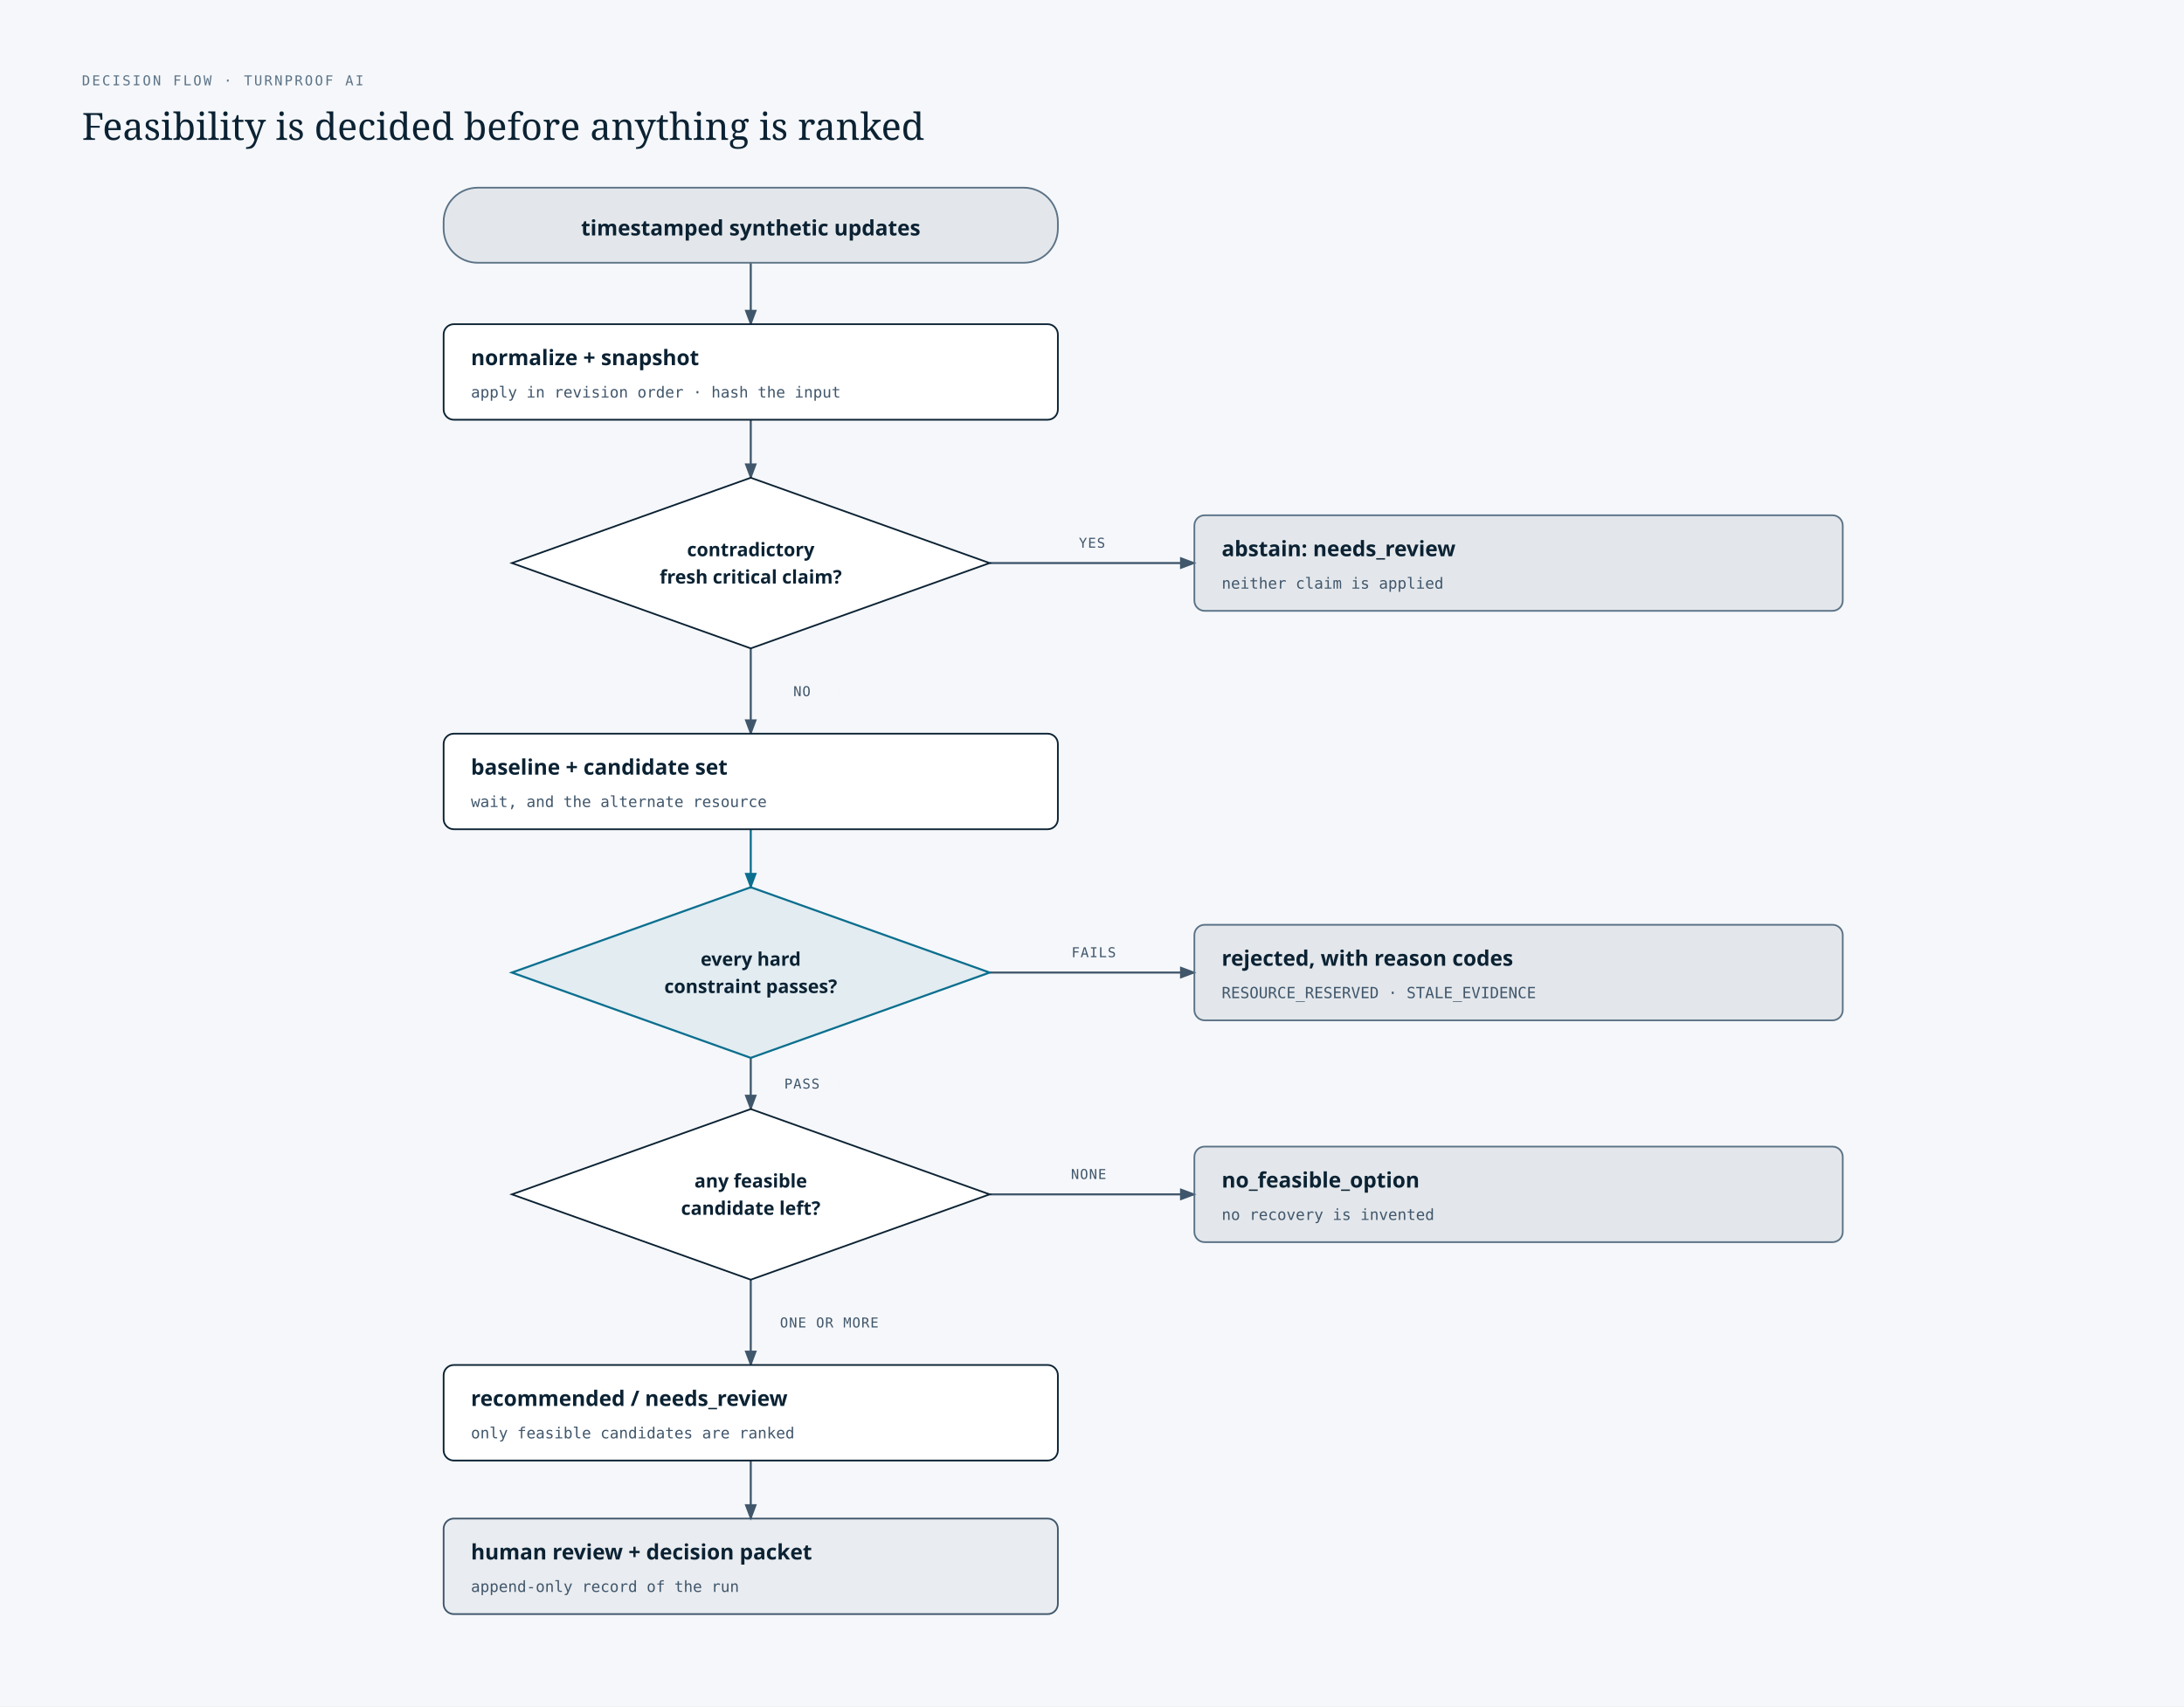
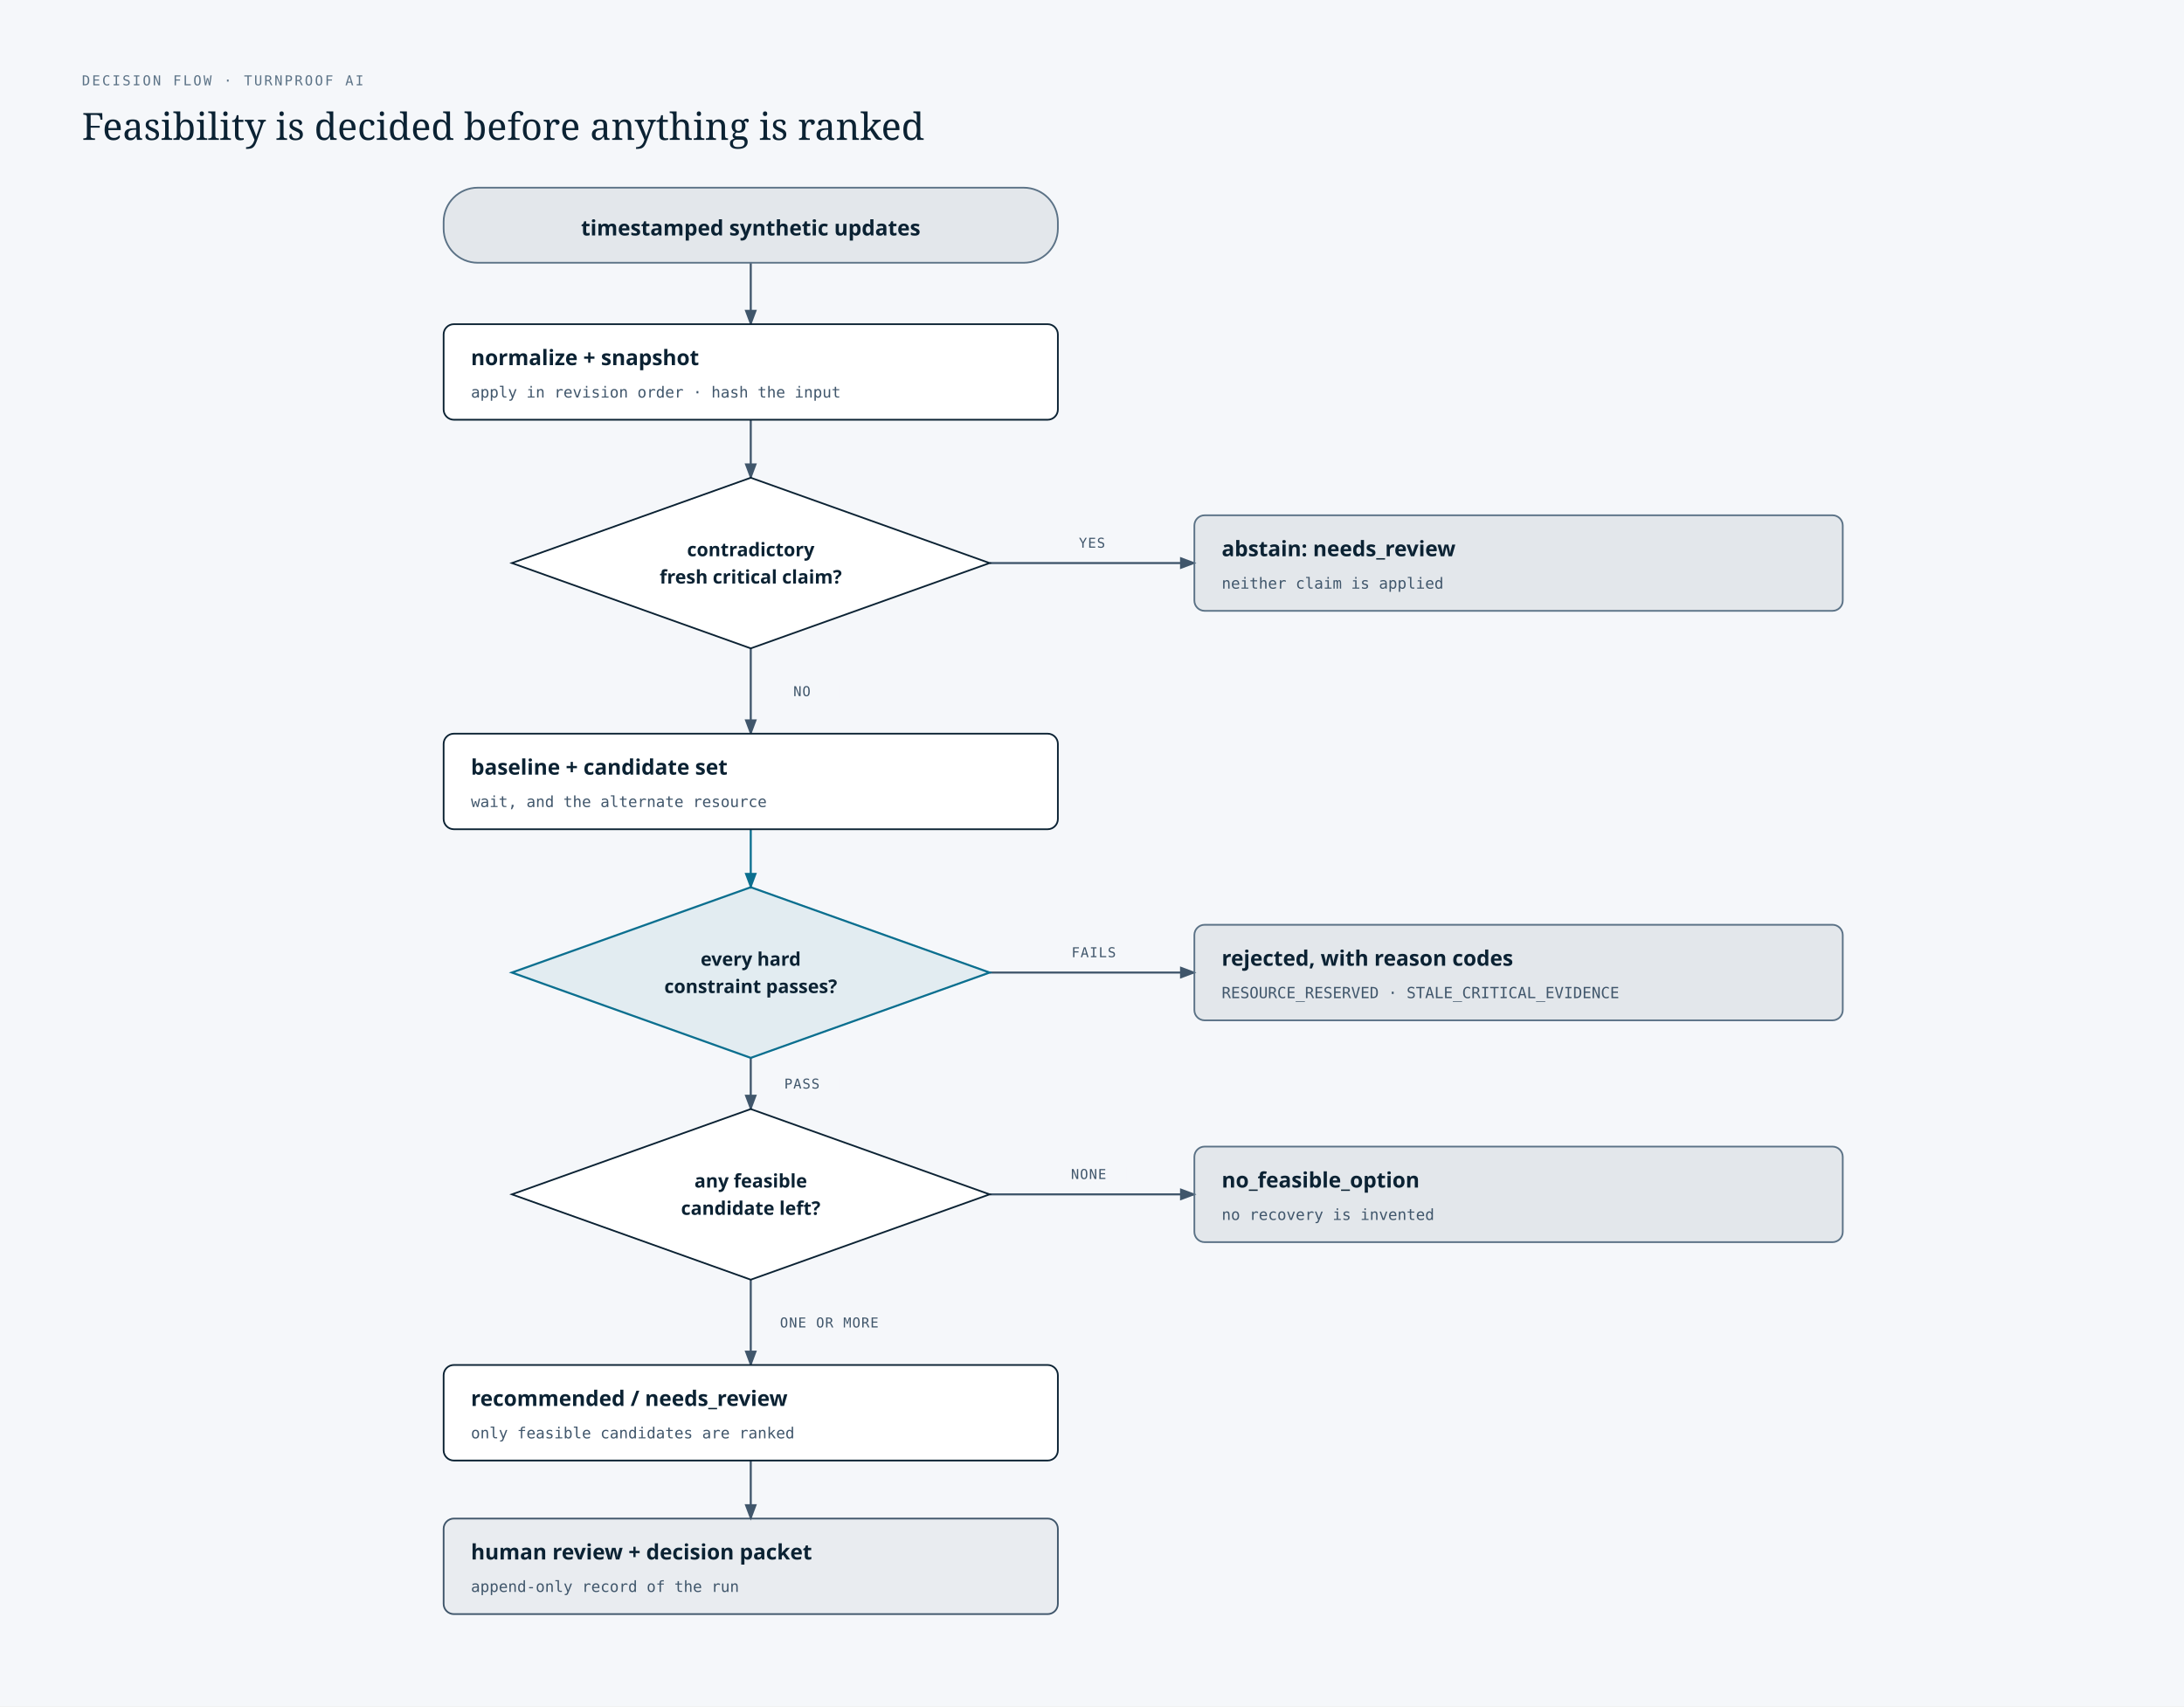
<svg xmlns="http://www.w3.org/2000/svg" viewBox="0 0 1280 1000" role="img" aria-labelledby="flow-title flow-desc" id="decision-flow-root">
  <defs>
    <style>#decision-flow-root .diagram-container { width: 100%; overflow-x: auto; }
      #decision-flow-root .diagram-container { overflow-x: visible; }
      #decision-flow-root .title { font-family: 'Instrument Serif', 'Noto Serif', Georgia, serif; font-size: 22px; fill: #0b2233; }
      #decision-flow-root .name { font-family: 'Geist', system-ui, sans-serif; font-size: 12.5px; font-weight: 600; fill: #0b2233; }
      #decision-flow-root .sub { font-family: 'Geist Mono', ui-monospace, monospace; font-size: 9px; fill: #40566b; }
      #decision-flow-root .lbl { font-family: 'Geist Mono', ui-monospace, monospace; font-size: 8px; letter-spacing: 0.06em; fill: #40566b; }
      #decision-flow-root .dtxt { font-family: 'Geist', system-ui, sans-serif; font-size: 11px; font-weight: 600; fill: #0b2233; }</style>
    <style>
            .eyebrow { font-family: 'Geist Mono', ui-monospace, monospace; font-size: 8px; font-weight: 500; letter-spacing: 0.14em; fill: #5b7286; }
            .title   { font-family: 'Instrument Serif', 'Noto Serif', Georgia, serif; font-size: 22px; fill: #0b2233; }
            .name    { font-family: 'Geist', system-ui, sans-serif; font-size: 12.5px; font-weight: 600; fill: #0b2233; }
            .sub     { font-family: 'Geist Mono', ui-monospace, monospace; font-size: 9px; fill: #40566b; }
            .lbl     { font-family: 'Geist Mono', ui-monospace, monospace; font-size: 8px; letter-spacing: 0.06em; fill: #40566b; }
            .dtxt    { font-family: 'Geist', system-ui, sans-serif; font-size: 11px; font-weight: 600; fill: #0b2233; }
          </style>
    <marker id="decision-flow-arrow" markerWidth="8" markerHeight="6" refX="7" refY="3" orient="auto">
      <polygon points="0 0, 8 3, 0 6" fill="#40566b" />
    </marker>
    <marker id="decision-flow-arrow-accent" markerWidth="8" markerHeight="6" refX="7" refY="3" orient="auto">
      <polygon points="0 0, 8 3, 0 6" fill="#0b6f8f" />
    </marker>
  </defs>
  <rect width="100%" height="100%" fill="#f5f7fa" />
  <text class="eyebrow" x="48" y="50">DECISION FLOW · TURNPROOF AI</text>
  <text class="title" x="48" y="82">Feasibility is decided before anything is ranked</text>
  <path d="M 440,154 V 190" fill="none" stroke="#40566b" stroke-width="1.2" marker-end="url(#decision-flow-arrow)" />
  <path d="M 440,246 V 280" fill="none" stroke="#40566b" stroke-width="1.2" marker-end="url(#decision-flow-arrow)" />
  <path d="M 580,330 H 700" fill="none" stroke="#40566b" stroke-width="1.2" marker-end="url(#decision-flow-arrow)" />
  <rect x="618" y="312" width="44" height="12" rx="2" fill="#f5f7fa" />
  <text class="lbl" x="640" y="321" text-anchor="middle">YES</text>
  <path d="M 440,380 V 430" fill="none" stroke="#40566b" stroke-width="1.2" marker-end="url(#decision-flow-arrow)" />
  <rect x="448" y="399" width="44" height="12" rx="2" fill="#f5f7fa" />
  <text class="lbl" x="470" y="408" text-anchor="middle">NO</text>
  <path d="M 440,486 V 520" fill="none" stroke="#0b6f8f" stroke-width="1.2" marker-end="url(#decision-flow-arrow-accent)" />
  <path d="M 580,570 H 700" fill="none" stroke="#40566b" stroke-width="1.2" marker-end="url(#decision-flow-arrow)" />
  <rect x="616" y="552" width="50" height="12" rx="2" fill="#f5f7fa" />
  <text class="lbl" x="641" y="561" text-anchor="middle">FAILS</text>
  <path d="M 440,620 V 650" fill="none" stroke="#40566b" stroke-width="1.2" marker-end="url(#decision-flow-arrow)" />
  <rect x="448" y="629" width="44" height="12" rx="2" fill="#f5f7fa" />
  <text class="lbl" x="470" y="638" text-anchor="middle">PASS</text>
  <path d="M 580,700 H 700" fill="none" stroke="#40566b" stroke-width="1.2" marker-end="url(#decision-flow-arrow)" />
  <rect x="616" y="682" width="44" height="12" rx="2" fill="#f5f7fa" />
  <text class="lbl" x="638" y="691" text-anchor="middle">NONE</text>
  <path d="M 440,750 V 800" fill="none" stroke="#40566b" stroke-width="1.2" marker-end="url(#decision-flow-arrow)" />
  <rect x="448" y="769" width="76" height="12" rx="2" fill="#f5f7fa" />
  <text class="lbl" x="486" y="778" text-anchor="middle">ONE OR MORE</text>
  <path d="M 440,856 V 890" fill="none" stroke="#40566b" stroke-width="1.2" marker-end="url(#decision-flow-arrow)" />
  <rect x="260" y="110" width="360" height="44" rx="20" fill="#40566b" fill-opacity="0.10" stroke="#5b7286" stroke-width="1" />
  <text class="name" x="440" y="138" text-anchor="middle">timestamped synthetic updates</text>
  <rect x="260" y="190" width="360" height="56" rx="6" fill="#ffffff" stroke="#0b2233" stroke-width="1" />
  <text class="name" x="276" y="214">normalize + snapshot</text>
  <text class="sub" x="276" y="233">apply in revision order · hash the input</text>
  <polygon points="440,280 580,330 440,380 300,330" fill="#ffffff" stroke="#0b2233" stroke-width="1" />
  <text class="dtxt" x="440" y="326" text-anchor="middle">contradictory</text>
  <text class="dtxt" x="440" y="342" text-anchor="middle">fresh critical claim?</text>
  <rect x="700" y="302" width="380" height="56" rx="6" fill="#40566b" fill-opacity="0.10" stroke="#5b7286" stroke-width="1" />
  <text class="name" x="716" y="326">abstain: needs_review</text>
  <text class="sub" x="716" y="345">neither claim is applied</text>
  <rect x="260" y="430" width="360" height="56" rx="6" fill="#ffffff" stroke="#0b2233" stroke-width="1" />
  <text class="name" x="276" y="454">baseline + candidate set</text>
  <text class="sub" x="276" y="473">wait, and the alternate resource</text>
  <polygon points="440,520 580,570 440,620 300,570" fill="#0b6f8f" fill-opacity="0.08" stroke="#0b6f8f" stroke-width="1.2" />
  <text class="dtxt" x="440" y="566" text-anchor="middle">every hard</text>
  <text class="dtxt" x="440" y="582" text-anchor="middle">constraint passes?</text>
  <rect x="700" y="542" width="380" height="56" rx="6" fill="#40566b" fill-opacity="0.10" stroke="#5b7286" stroke-width="1" />
  <text class="name" x="716" y="566">rejected, with reason codes</text>
-   <text class="sub" x="716" y="585">RESOURCE_RESERVED · STALE_EVIDENCE</text>
+   <text class="sub" x="716" y="585">RESOURCE_RESERVED · STALE_CRITICAL_EVIDENCE</text>
  <polygon points="440,650 580,700 440,750 300,700" fill="#ffffff" stroke="#0b2233" stroke-width="1" />
  <text class="dtxt" x="440" y="696" text-anchor="middle">any feasible</text>
  <text class="dtxt" x="440" y="712" text-anchor="middle">candidate left?</text>
  <rect x="700" y="672" width="380" height="56" rx="6" fill="#40566b" fill-opacity="0.10" stroke="#5b7286" stroke-width="1" />
  <text class="name" x="716" y="696">no_feasible_option</text>
  <text class="sub" x="716" y="715">no recovery is invented</text>
  <rect x="260" y="800" width="360" height="56" rx="6" fill="#ffffff" stroke="#0b2233" stroke-width="1" />
  <text class="name" x="276" y="824">recommended / needs_review</text>
  <text class="sub" x="276" y="843">only feasible candidates are ranked</text>
  <rect x="260" y="890" width="360" height="56" rx="6" fill="#0b2233" fill-opacity="0.05" stroke="#40566b" stroke-width="1" />
  <text class="name" x="276" y="914">human review + decision packet</text>
  <text class="sub" x="276" y="933">append-only record of the run</text>
</svg>
